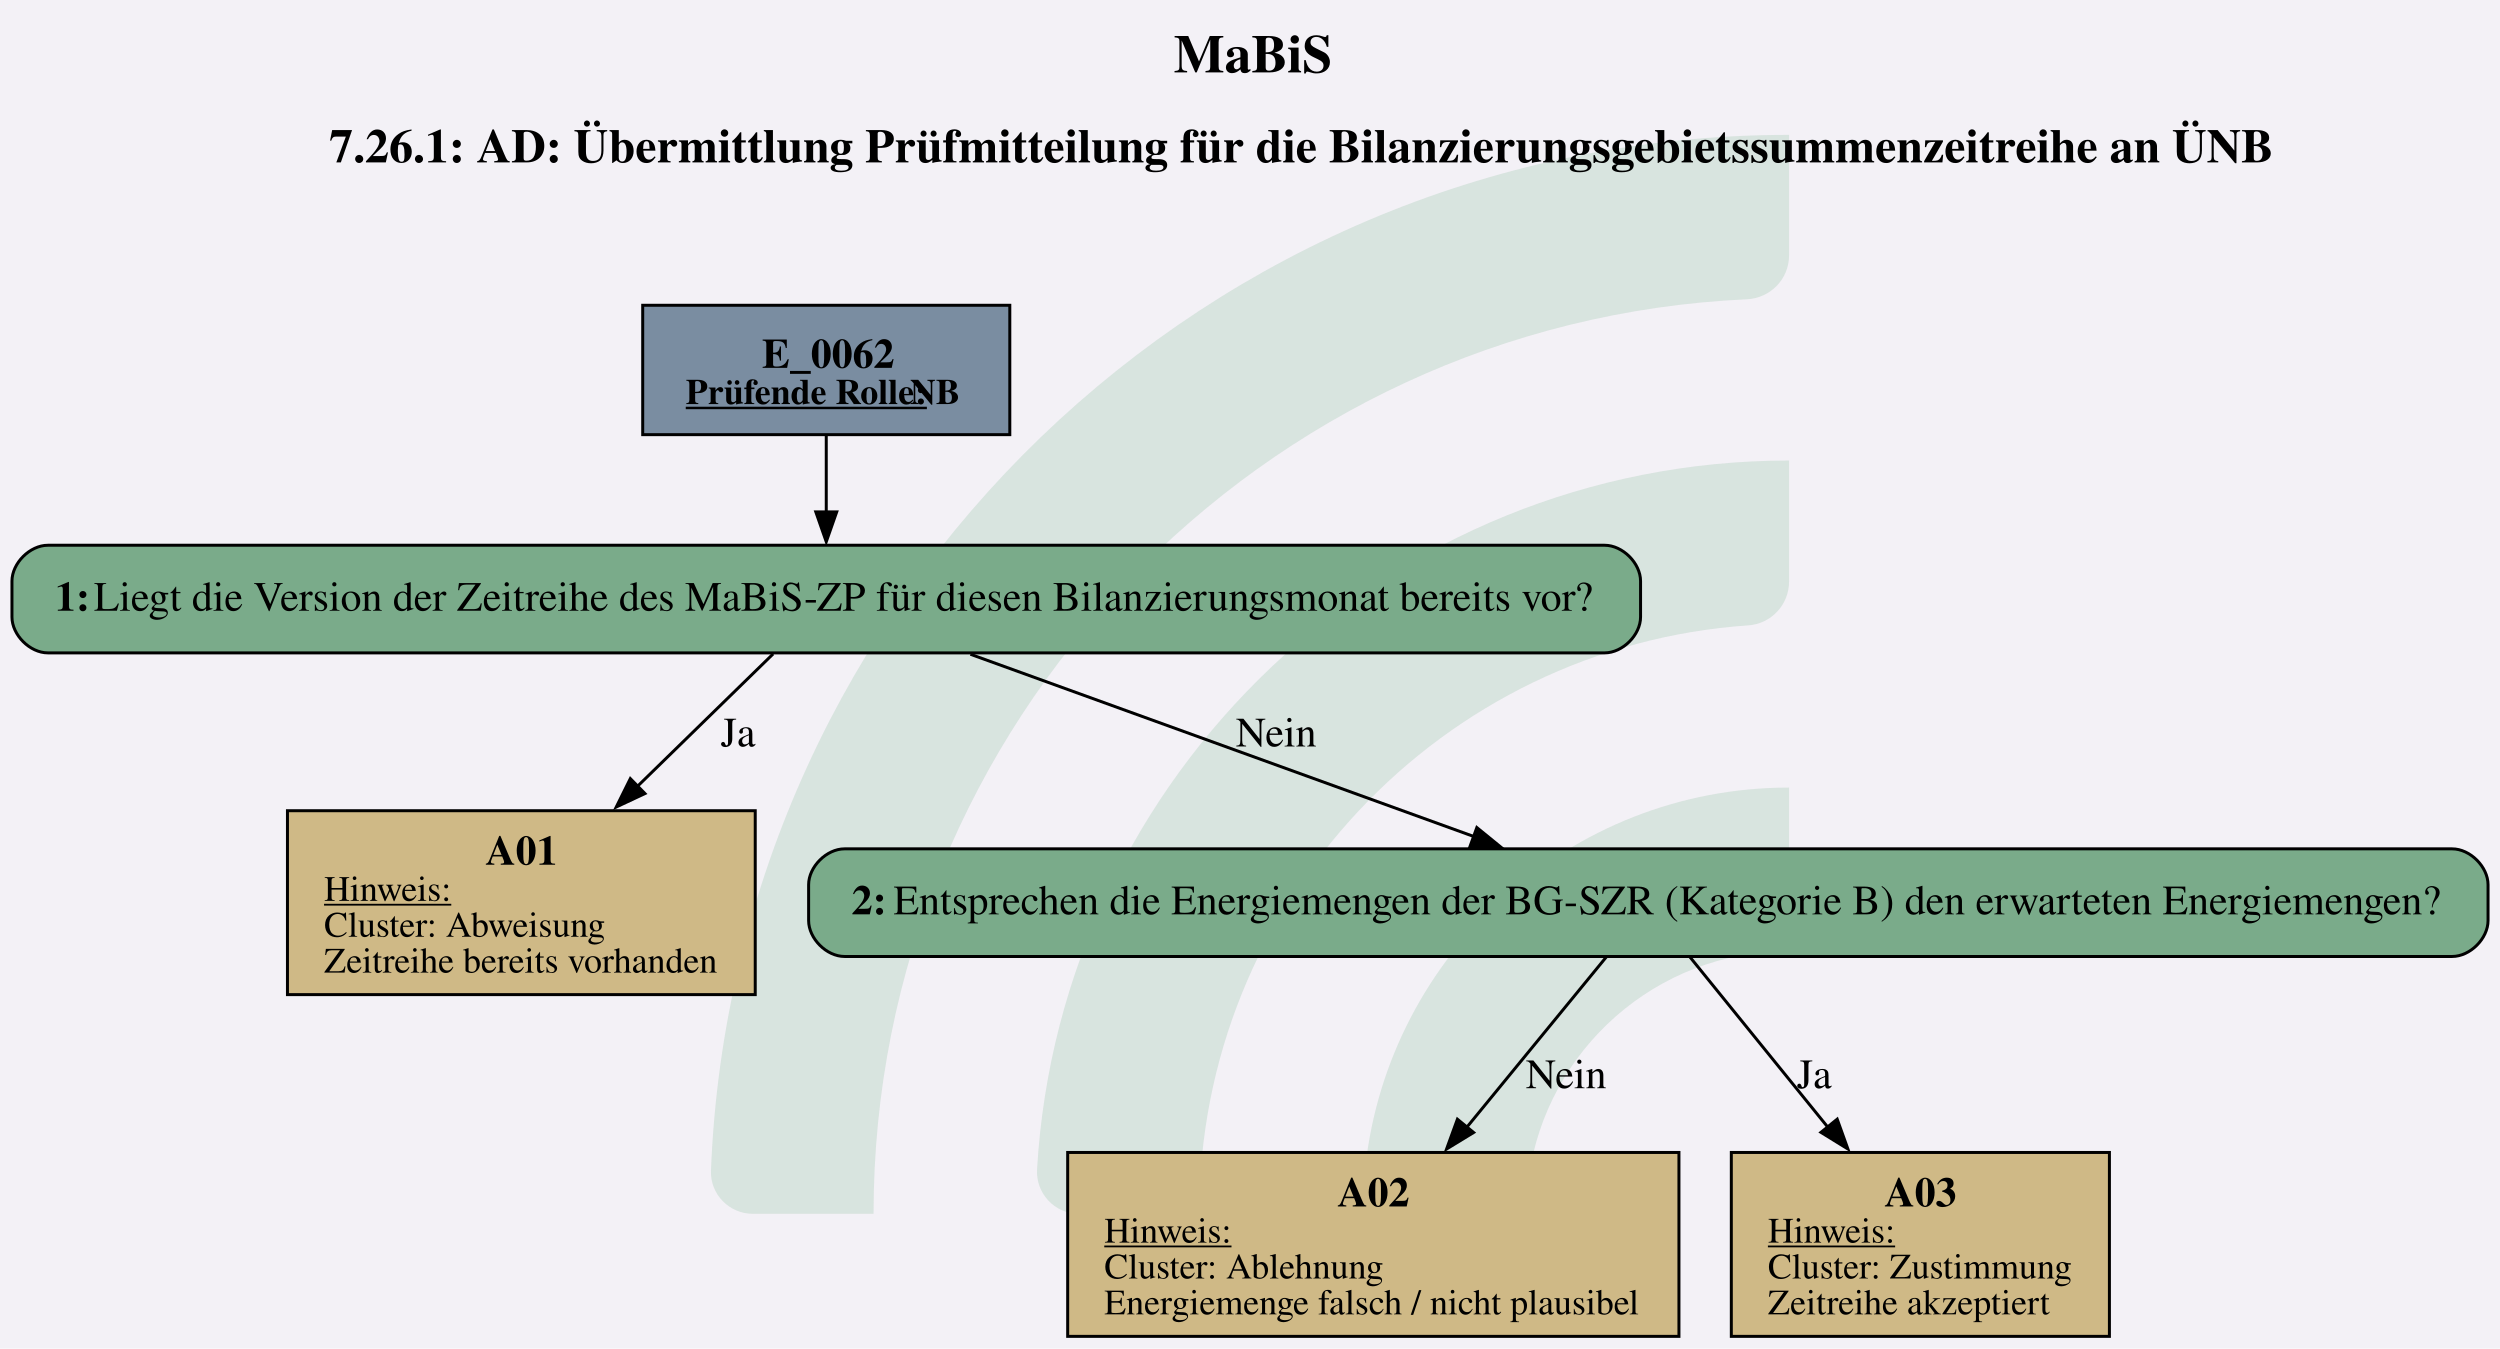
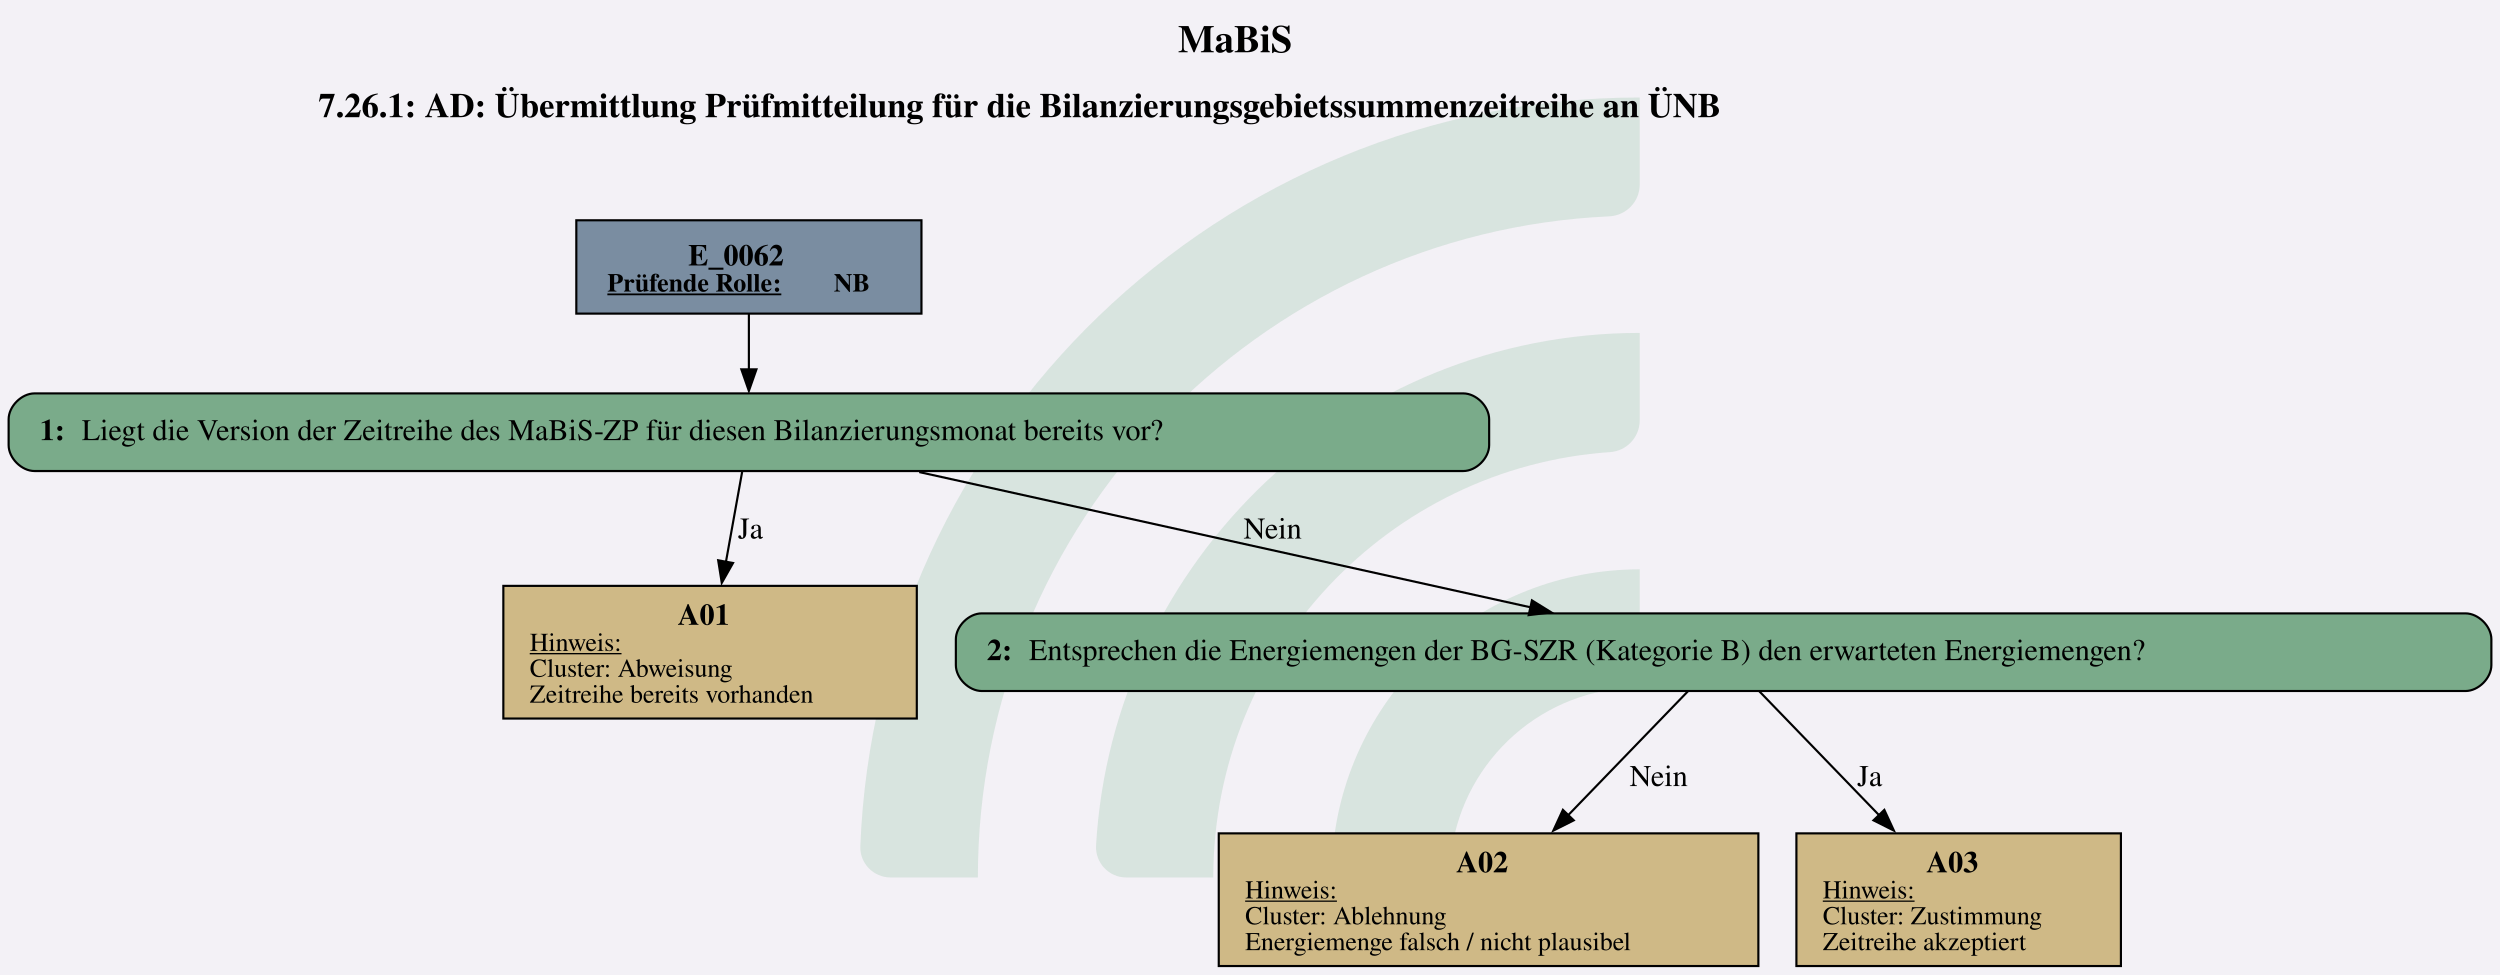
- <svg xmlns="http://www.w3.org/2000/svg" version="1.1" width="1114.667px" viewBox="0 0 1114.667 601.333" height="601.333px">
+ <svg xmlns="http://www.w3.org/2000/svg" version="1.1" width="1545.333px" viewBox="0 0 1545.333 602.667" height="602.667px">
  <g>
-     <svg version="1.1" width="1114.667px" viewBox="0 0 1114.667 601.333" height="601.333px">
-       <polygon fill="#f3f1f6" points="0,0 1114.667,0 1114.667,601.333 0,601.333" />
+     <svg version="1.1" width="1545.333px" viewBox="0 0 1545.333 602.667" height="602.667px">
+       <polygon fill="#f3f1f6" points="0,0 1545.333,0 1545.333,602.667 0,602.667" />
      <g>
-         <g transform="translate(316.9784, 60.13333) scale(1 1) translate(0, 0) scale(2.7196 2.7196) ">
+         <g transform="translate(531.7788, 60.26667) scale(1 1) translate(0, 0) scale(2.72563 2.72563) ">
          <defs id="defs2">
            <clipPath clipPathUnits="userSpaceOnUse" id="clipPath23">
              <path d="M 0,568.156 H 579.236 V 0 H 0 Z" id="path21" />
            </clipPath>
          </defs>
          <g id="layer1" transform="translate(-16.54194,-55.30527)">
            <g id="g19" clip-path="url(#clipPath23)" transform="matrix(0.3527778,0,0,-0.3527778,0.01017023,243.7368)" style="opacity:0.2">
              <g id="g25" transform="translate(122.444,32.7195)">
                <path d="m 0,0 h -56.104 c -11,0 -19.898,9.123 -19.463,20.115 10.594,267.191 231.277,481.302 501.029,481.302 v -56.02 c 0,-10.98 -8.688,-19.892 -19.658,-20.393 C 180.29,414.697 0,228.005 0,0" style="fill:#6ead83;fill-opacity:1;fill-rule:nonzero;stroke:none" id="path27" />
              </g>
              <g id="g29" transform="translate(273.7828,32.7195)">
                <path d="m 0,0 h -55.926 c -11.228,0 -20.091,9.482 -19.435,20.69 10.744,183.439 163.389,329.388 349.485,329.388 v -56.263 c 0,-10.709 -8.273,-19.617 -18.957,-20.35 C 112.819,263.696 0,144.774 0,0" style="fill:#6ead83;fill-opacity:1;fill-rule:nonzero;stroke:none" id="path31" />
              </g>
              <g id="g33" transform="translate(425.7667,32.7195)">
                <path d="m 0,0 h -55.445 c -11.653,0 -20.604,10.17 -19.334,21.753 10.866,99.032 95.031,176.341 196.919,176.341 v -57.011 c 0,-10.046 -7.283,-18.755 -17.229,-20.165 C 45.688,112.522 0,61.497 0,0" style="fill:#6ead83;fill-opacity:1;fill-rule:nonzero;stroke:none" id="path35" />
              </g>
            </g>
          </g>
        </g>
-         <svg width="836pt" height="451pt" viewBox="0.00 0.00 836.30 450.92">
-           <g id="graph0" class="graph" transform="scale(1 1) rotate(0) translate(4 446.92)">
-             <text text-anchor="start" x="388.65" y="-422.82" font-family="Times,serif" font-weight="bold" font-size="18.00">MaBiS</text>
-             <text text-anchor="start" x="106.15" y="-392.72" font-family="Times,serif" font-weight="bold" font-size="16.00">7.26.1: AD: Übermittlung Prüfmitteilung für die Bilanzierungsgebietssummenzeitreihe an ÜNB</text>
+         <svg width="1159pt" height="452pt" viewBox="0.00 0.00 1159.30 451.82">
+           <g id="graph0" class="graph" transform="scale(1 1) rotate(0) translate(4 447.82)">
+             <text text-anchor="start" x="542.27" y="-423.72" font-family="Times,serif" font-weight="bold" font-size="18.00">MaBiS</text>
+             <text text-anchor="start" x="143.65" y="-393.62" font-family="Times,serif" font-weight="bold" font-size="16.00">7.26.1: AD: Übermittlung Prüfmitteilung für die Bilanzierungsgebietssummenzeitreihe an ÜNB</text>
            <g id="node1" class="node">
-               <polygon fill="#7a8da1" stroke="black" points="333.8,-344.92 211,-344.92 211,-301.64 333.8,-301.64 333.8,-344.92" />
-               <text text-anchor="start" x="250.9" y="-323.98" font-family="Times,serif" font-weight="bold" font-size="14.00">E_0062</text>
-               <text text-anchor="start" x="225.4" y="-311.88" font-family="Times,serif" font-weight="bold" text-decoration="underline" font-size="12.00">Prüfende Rolle:</text>
-               <text text-anchor="start" x="300.4" y="-311.88" font-family="Times,serif" font-weight="bold" font-size="12.00"> NB</text>
+               <polygon fill="#7a8da1" stroke="black" points="423.3,-345.82 263.25,-345.82 263.25,-302.54 423.3,-302.54 423.3,-345.82" />
+               <text text-anchor="start" x="315.15" y="-324.88" font-family="Times,serif" font-weight="bold" font-size="14.00">E_0062</text>
+               <text text-anchor="start" x="277.65" y="-312.78" font-family="Times,serif" font-weight="bold" text-decoration="underline" font-size="12.00">Prüfende Rolle:</text>
+               <text text-anchor="start" x="382.65" y="-312.78" font-family="Times,serif" font-weight="bold" font-size="12.00"> NB</text>
            </g>
            <g id="node2" class="node">
-               <path fill="#7aab8a" stroke="black" d="M532.8,-264.64C532.8,-264.64 12,-264.64 12,-264.64 6,-264.64 0,-258.64 0,-252.64 0,-252.64 0,-240.64 0,-240.64 0,-234.64 6,-228.64 12,-228.64 12,-228.64 532.8,-228.64 532.8,-228.64 538.8,-228.64 544.8,-234.64 544.8,-240.64 544.8,-240.64 544.8,-252.64 544.8,-252.64 544.8,-258.64 538.8,-264.64 532.8,-264.64" />
-               <text text-anchor="start" x="14.4" y="-242.74" font-family="Times,serif" font-weight="bold" font-size="14.00">1: </text>
-               <text text-anchor="start" x="27.4" y="-242.74" font-family="Times,serif" font-size="14.00">Liegt die Version der Zeitreihe des MaBiS-ZP für diesen Bilanzierungsmonat bereits vor?</text>
+               <path fill="#7aab8a" stroke="black" d="M674.55,-265.54C674.55,-265.54 12,-265.54 12,-265.54 6,-265.54 0,-259.54 0,-253.54 0,-253.54 0,-241.54 0,-241.54 0,-235.54 6,-229.54 12,-229.54 12,-229.54 674.55,-229.54 674.55,-229.54 680.55,-229.54 686.55,-235.54 686.55,-241.54 686.55,-241.54 686.55,-253.54 686.55,-253.54 686.55,-259.54 680.55,-265.54 674.55,-265.54" />
+               <text text-anchor="start" x="14.4" y="-243.86" font-family="Times,serif" font-weight="bold" font-size="14.00">1: </text>
+               <text text-anchor="start" x="33.9" y="-243.86" font-family="Times,serif" font-size="14.00">Liegt die Version der Zeitreihe des MaBiS-ZP für diesen Bilanzierungsmonat bereits vor?</text>
            </g>
            <g id="edge1" class="edge">
-               <path fill="none" stroke="black" d="M272.4,-301.49C272.4,-293.45 272.4,-284.13 272.4,-275.53" />
-               <polygon fill="black" stroke="black" points="275.9,-275.8 272.4,-265.8 268.9,-275.8 275.9,-275.8" />
+               <path fill="none" stroke="black" d="M343.27,-302.39C343.27,-294.35 343.27,-285.03 343.27,-276.43" />
+               <polygon fill="black" stroke="black" points="346.78,-276.7 343.27,-266.7 339.78,-276.7 346.78,-276.7" />
            </g>
            <g id="node3" class="node">
-               <polygon fill="#cfb986" stroke="black" points="248.64,-175.84 92.16,-175.84 92.16,-114.32 248.64,-114.32 248.64,-175.84" />
-               <text text-anchor="start" x="158.4" y="-157.78" font-family="Times,serif" font-weight="bold" font-size="14.00">A01</text>
-               <text text-anchor="start" x="104.4" y="-145.68" font-family="Times,serif" text-decoration="underline" font-size="12.00">Hinweis:</text>
-               <text text-anchor="start" x="104.4" y="-133.68" font-family="Times,serif" font-size="12.00">Cluster: Abweisung</text>
-               <text text-anchor="start" x="104.4" y="-121.68" font-family="Times,serif" font-size="12.00">Zeitreihe bereits vorhanden</text>
+               <polygon fill="#cfb986" stroke="black" points="421.14,-176.29 229.41,-176.29 229.41,-114.77 421.14,-114.77 421.14,-176.29" />
+               <text text-anchor="start" x="310.27" y="-158.23" font-family="Times,serif" font-weight="bold" font-size="14.00">A01</text>
+               <text text-anchor="start" x="241.65" y="-146.13" font-family="Times,serif" text-decoration="underline" font-size="12.00">Hinweis:</text>
+               <text text-anchor="start" x="241.65" y="-134.13" font-family="Times,serif" font-size="12.00">Cluster: Abweisung</text>
+               <text text-anchor="start" x="241.65" y="-122.13" font-family="Times,serif" font-size="12.00">Zeitreihe bereits vorhanden</text>
            </g>
            <g id="edge2" class="edge">
-               <path fill="none" stroke="black" d="M254.63,-228.3C241.98,-215.95 224.49,-198.87 208.72,-183.49" />
-               <polygon fill="black" stroke="black" points="211.75,-181.58 202.15,-177.09 206.86,-186.58 211.75,-181.58" />
-               <text text-anchor="middle" x="242.9" y="-197.34" font-family="Times,serif" font-size="14.00">Ja</text>
+               <path fill="none" stroke="black" d="M340.14,-229.12C338.07,-217.61 335.26,-202.03 332.65,-187.5" />
+               <polygon fill="black" stroke="black" points="335.92,-186.9 330.7,-177.68 329.03,-188.14 335.92,-186.9" />
+               <text text-anchor="middle" x="344.02" y="-198.24" font-family="Times,serif" font-size="14.00">Ja</text>
            </g>
            <g id="node4" class="node">
-               <path fill="#7aab8a" stroke="black" d="M816.3,-163.08C816.3,-163.08 278.5,-163.08 278.5,-163.08 272.5,-163.08 266.5,-157.08 266.5,-151.08 266.5,-151.08 266.5,-139.08 266.5,-139.08 266.5,-133.08 272.5,-127.08 278.5,-127.08 278.5,-127.08 816.3,-127.08 816.3,-127.08 822.3,-127.08 828.3,-133.08 828.3,-139.08 828.3,-139.08 828.3,-151.08 828.3,-151.08 828.3,-157.08 822.3,-163.08 816.3,-163.08" />
-               <text text-anchor="start" x="280.9" y="-141.18" font-family="Times,serif" font-weight="bold" font-size="14.00">2: </text>
-               <text text-anchor="start" x="294.9" y="-141.18" font-family="Times,serif" font-size="14.00">Entsprechen die Energiemengen der BG-SZR (Kategorie B) den erwarteten Energiemengen?</text>
+               <path fill="#7aab8a" stroke="black" d="M1139.3,-163.53C1139.3,-163.53 451.25,-163.53 451.25,-163.53 445.25,-163.53 439.25,-157.53 439.25,-151.53 439.25,-151.53 439.25,-139.53 439.25,-139.53 439.25,-133.53 445.25,-127.53 451.25,-127.53 451.25,-127.53 1139.3,-127.53 1139.3,-127.53 1145.3,-127.53 1151.3,-133.53 1151.3,-139.53 1151.3,-139.53 1151.3,-151.53 1151.3,-151.53 1151.3,-157.53 1145.3,-163.53 1139.3,-163.53" />
+               <text text-anchor="start" x="453.65" y="-141.85" font-family="Times,serif" font-weight="bold" font-size="14.00">2: </text>
+               <text text-anchor="start" x="473.15" y="-141.85" font-family="Times,serif" font-size="14.00">Entsprechen die Energiemengen der BG-SZR (Kategorie B) den erwarteten Energiemengen?</text>
            </g>
            <g id="edge3" class="edge">
-               <path fill="none" stroke="black" d="M320.62,-228.18C367.6,-211.18 439.08,-185.3 489.2,-167.15" />
-               <polygon fill="black" stroke="black" points="490.03,-170.21 498.24,-163.52 487.65,-163.63 490.03,-170.21" />
-               <text text-anchor="middle" x="422.9" y="-197.34" font-family="Times,serif" font-size="14.00">Nein</text>
+               <path fill="none" stroke="black" d="M422.27,-229.06C501.42,-211.55 623.08,-184.63 705.76,-166.34" />
+               <polygon fill="black" stroke="black" points="706.39,-169.56 715.4,-163.98 704.88,-162.72 706.39,-169.56" />
+               <text text-anchor="middle" x="586.15" y="-198.24" font-family="Times,serif" font-size="14.00">Nein</text>
            </g>
            <g id="node5" class="node">
-               <polygon fill="#cfb986" stroke="black" points="557.64,-61.52 353.16,-61.52 353.16,0 557.64,0 557.64,-61.52" />
-               <text text-anchor="start" x="443.4" y="-43.46" font-family="Times,serif" font-weight="bold" font-size="14.00">A02</text>
-               <text text-anchor="start" x="365.4" y="-31.36" font-family="Times,serif" text-decoration="underline" font-size="12.00">Hinweis:</text>
-               <text text-anchor="start" x="365.4" y="-19.36" font-family="Times,serif" font-size="12.00">Cluster: Ablehnung</text>
-               <text text-anchor="start" x="365.4" y="-7.36" font-family="Times,serif" font-size="12.00">Energiemenge falsch / nicht plausibel</text>
+               <polygon fill="#cfb986" stroke="black" points="811.39,-61.52 561.16,-61.52 561.16,0 811.39,0 811.39,-61.52" />
+               <text text-anchor="start" x="671.27" y="-43.46" font-family="Times,serif" font-weight="bold" font-size="14.00">A02</text>
+               <text text-anchor="start" x="573.4" y="-31.36" font-family="Times,serif" text-decoration="underline" font-size="12.00">Hinweis:</text>
+               <text text-anchor="start" x="573.4" y="-19.36" font-family="Times,serif" font-size="12.00">Cluster: Ablehnung</text>
+               <text text-anchor="start" x="573.4" y="-7.36" font-family="Times,serif" font-size="12.00">Energiemenge falsch / nicht plausibel</text>
            </g>
            <g id="edge4" class="edge">
-               <path fill="none" stroke="black" d="M533.43,-127.02C521.08,-111.95 502.62,-89.41 486.75,-70.04" />
-               <polygon fill="black" stroke="black" points="488.95,-68.2 479.91,-62.68 483.54,-72.64 488.95,-68.2" />
-               <text text-anchor="middle" x="519.9" y="-83.02" font-family="Times,serif" font-size="14.00">Nein</text>
+               <path fill="none" stroke="black" d="M778.72,-127.4C763.96,-112.13 741.83,-89.23 722.92,-69.67" />
+               <polygon fill="black" stroke="black" points="725.78,-67.56 716.31,-62.8 720.75,-72.42 725.78,-67.56" />
+               <text text-anchor="middle" x="765.15" y="-83.47" font-family="Times,serif" font-size="14.00">Nein</text>
            </g>
            <g id="node6" class="node">
-               <polygon fill="#cfb986" stroke="black" points="701.64,-61.52 575.16,-61.52 575.16,0 701.64,0 701.64,-61.52" />
-               <text text-anchor="start" x="626.4" y="-43.46" font-family="Times,serif" font-weight="bold" font-size="14.00">A03</text>
-               <text text-anchor="start" x="587.4" y="-31.36" font-family="Times,serif" text-decoration="underline" font-size="12.00">Hinweis:</text>
-               <text text-anchor="start" x="587.4" y="-19.36" font-family="Times,serif" font-size="12.00">Cluster: Zustimmung</text>
-               <text text-anchor="start" x="587.4" y="-7.36" font-family="Times,serif" font-size="12.00">Zeitreihe akzeptiert</text>
+               <polygon fill="#cfb986" stroke="black" points="979.51,-61.52 829.03,-61.52 829.03,0 979.51,0 979.51,-61.52" />
+               <text text-anchor="start" x="889.27" y="-43.46" font-family="Times,serif" font-weight="bold" font-size="14.00">A03</text>
+               <text text-anchor="start" x="841.27" y="-31.36" font-family="Times,serif" text-decoration="underline" font-size="12.00">Hinweis:</text>
+               <text text-anchor="start" x="841.27" y="-19.36" font-family="Times,serif" font-size="12.00">Cluster: Zustimmung</text>
+               <text text-anchor="start" x="841.27" y="-7.36" font-family="Times,serif" font-size="12.00">Zeitreihe akzeptiert</text>
            </g>
            <g id="edge5" class="edge">
-               <path fill="none" stroke="black" d="M561.22,-127.02C573.43,-111.95 591.69,-89.41 607.39,-70.04" />
-               <polygon fill="black" stroke="black" points="610.58,-72.66 614.16,-62.68 605.14,-68.25 610.58,-72.66" />
-               <text text-anchor="middle" x="602.9" y="-83.02" font-family="Times,serif" font-size="14.00">Ja</text>
+               <path fill="none" stroke="black" d="M811.83,-127.4C826.59,-112.13 848.72,-89.23 867.63,-69.67" />
+               <polygon fill="black" stroke="black" points="869.8,-72.42 874.24,-62.8 864.77,-67.56 869.8,-72.42" />
+               <text text-anchor="middle" x="863.02" y="-83.47" font-family="Times,serif" font-size="14.00">Ja</text>
            </g>
          </g>
        </svg>
      </g>
    </svg>
  </g>
</svg>
